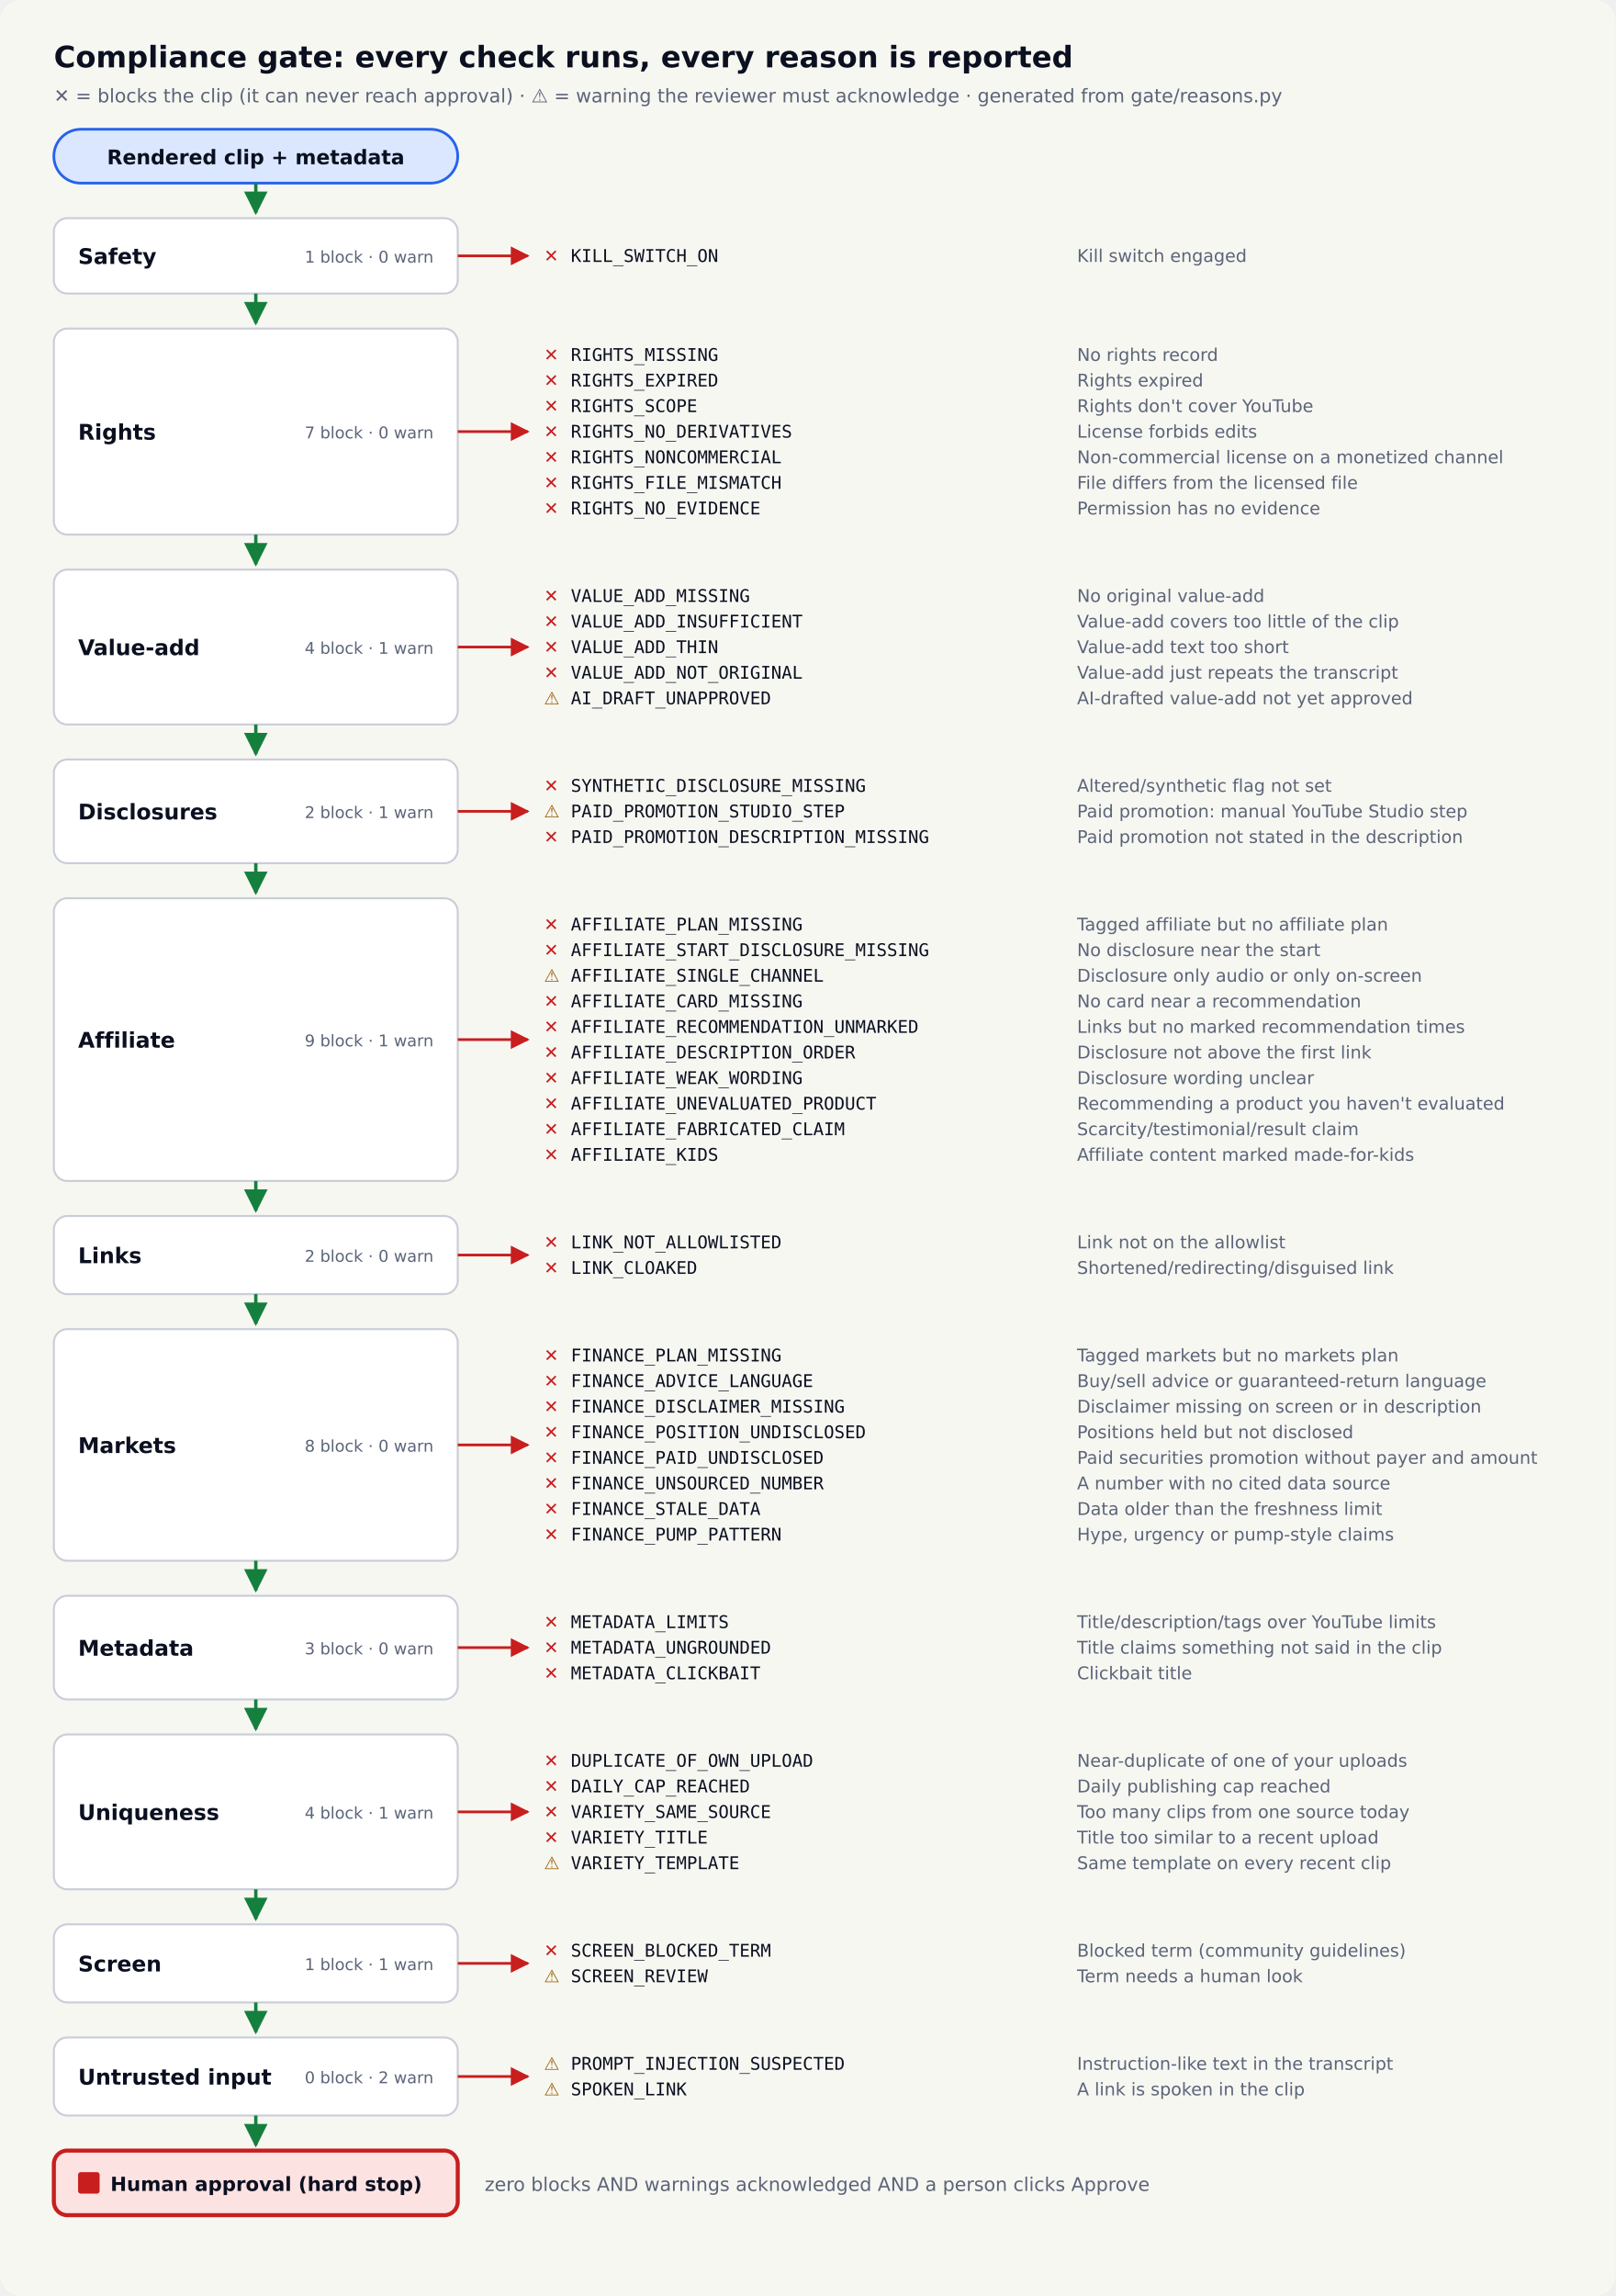
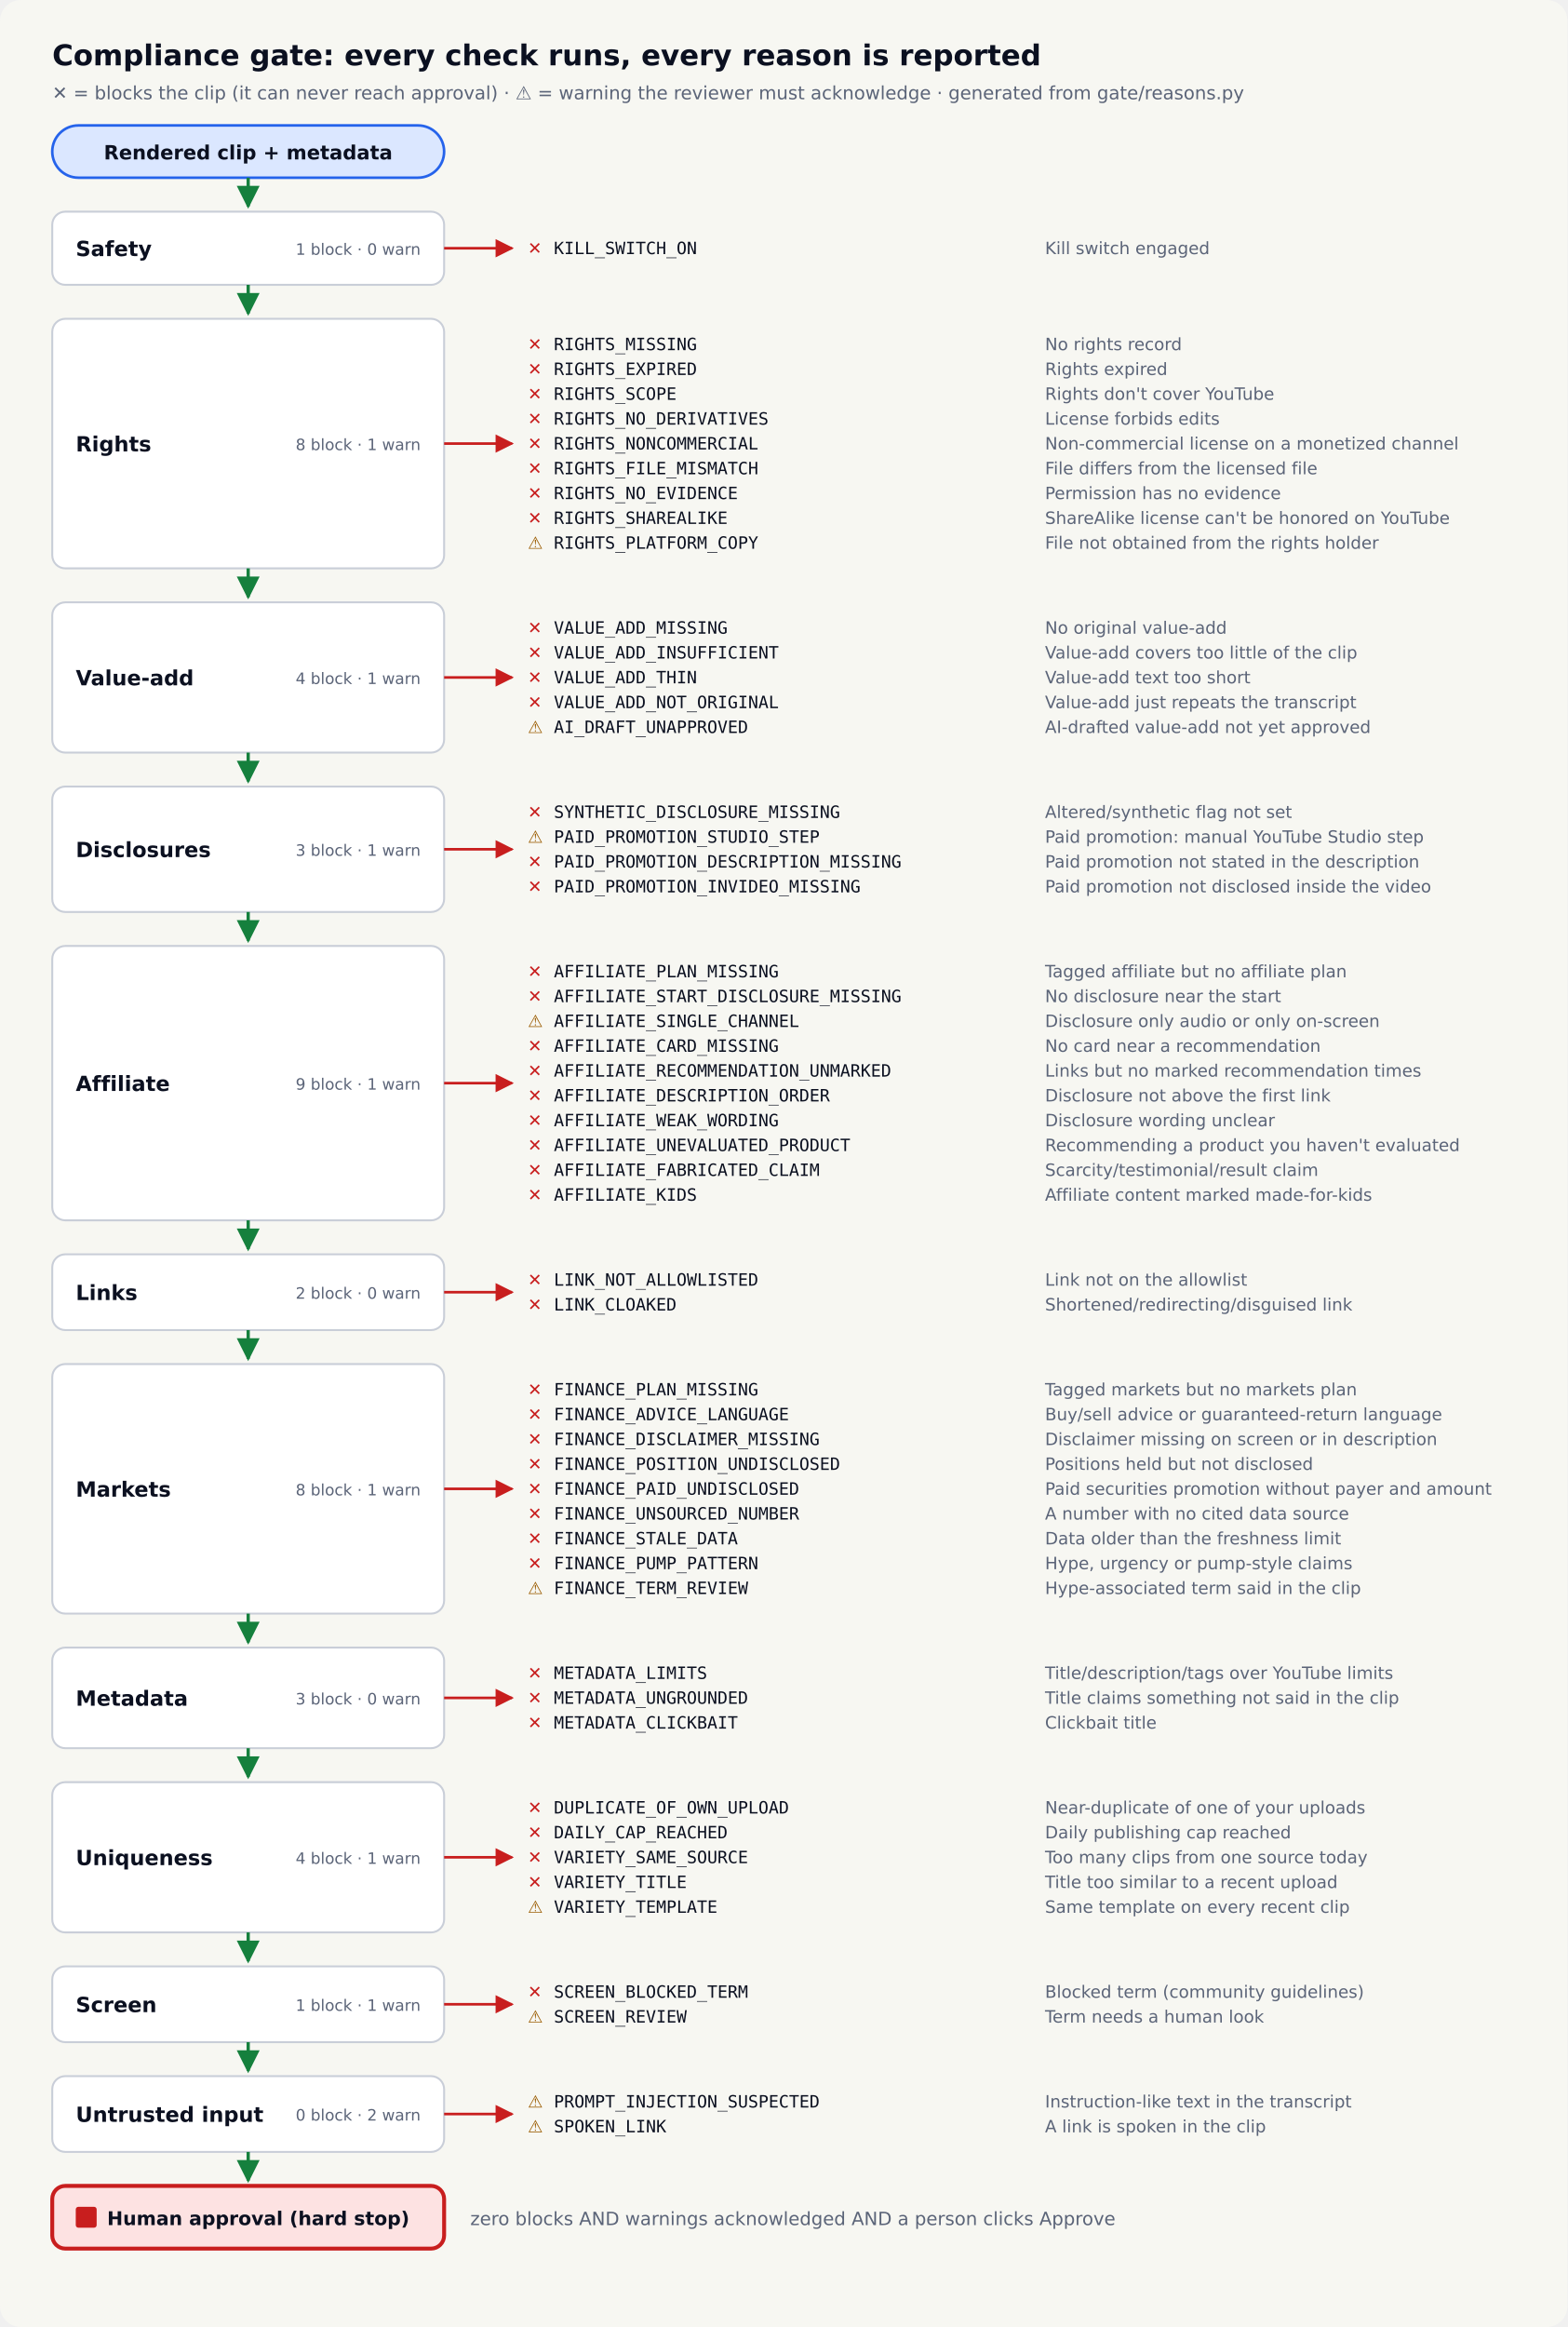
- <svg xmlns="http://www.w3.org/2000/svg" viewBox="0 0 1200 1705" width="1200" height="1705" role="img" aria-label="Compliance gate flowchart showing every block and warning reason" font-family="DejaVu Sans, Verdana, Segoe UI, sans-serif">
-   <rect width="1200" height="1705" rx="16" fill="#F7F7F2" />
+ <svg xmlns="http://www.w3.org/2000/svg" viewBox="0 0 1200 1781" width="1200" height="1781" role="img" aria-label="Compliance gate flowchart showing every block and warning reason" font-family="DejaVu Sans, Verdana, Segoe UI, sans-serif">
+   <rect width="1200" height="1781" rx="16" fill="#F7F7F2" />
  <defs>
    <marker id="d" viewBox="0 0 10 10" refX="9" refY="5" markerWidth="7" markerHeight="7" orient="auto-start-reverse">
      <path d="M0,0 L10,5 L0,10 z" fill="#15803D" />
    </marker>
    <marker id="x" viewBox="0 0 10 10" refX="9" refY="5" markerWidth="7" markerHeight="7" orient="auto-start-reverse">
      <path d="M0,0 L10,5 L0,10 z" fill="#C81E1E" />
    </marker>
  </defs>
  <text x="40" y="50" font-size="22" font-weight="800" fill="#0B1020">Compliance gate: every check runs, every reason is reported</text>
  <text x="40" y="76" font-size="14" fill="#5B6478">✕ = blocks the clip (it can never reach approval) · ⚠ = warning the reviewer must acknowledge · generated from gate/reasons.py</text>
  <rect x="40" y="96" width="300" height="40" rx="20" fill="#DBE7FF" stroke="#2563EB" stroke-width="2" />
  <text x="190" y="122" text-anchor="middle" font-size="15" font-weight="700" fill="#0B1020">Rendered clip + metadata</text>
  <line x1="190" y1="136" x2="190" y2="158" stroke="#15803D" stroke-width="2.5" marker-end="url(#d)" />
  <rect x="40" y="162" width="300" height="56" rx="10" fill="#FFFFFF" stroke="#C9CED8" stroke-width="1.5" />
  <text x="58" y="196.0" font-size="16" font-weight="700" fill="#0B1020">Safety</text>
  <text x="322" y="195.0" text-anchor="end" font-size="12" fill="#5B6478">1 block · 0 warn</text>
  <line x1="340" y1="190.0" x2="392" y2="190.0" stroke="#C81E1E" stroke-width="2" marker-end="url(#x)" />
  <text x="404" y="194.5" font-size="13" font-weight="700" fill="#C81E1E">✕</text>
  <text x="424" y="194.5" font-size="13" font-family="DejaVu Sans Mono, Menlo, Consolas, monospace" fill="#0B1020">KILL_SWITCH_ON</text>
  <text x="800" y="194.5" font-size="13" fill="#5B6478">Kill switch engaged</text>
  <line x1="190" y1="218" x2="190" y2="240" stroke="#15803D" stroke-width="2.5" marker-end="url(#d)" />
-   <rect x="40" y="244" width="300" height="153" rx="10" fill="#FFFFFF" stroke="#C9CED8" stroke-width="1.5" />
-   <text x="58" y="326.5" font-size="16" font-weight="700" fill="#0B1020">Rights</text>
-   <text x="322" y="325.5" text-anchor="end" font-size="12" fill="#5B6478">7 block · 0 warn</text>
-   <line x1="340" y1="320.5" x2="392" y2="320.5" stroke="#C81E1E" stroke-width="2" marker-end="url(#x)" />
+   <rect x="40" y="244" width="300" height="191" rx="10" fill="#FFFFFF" stroke="#C9CED8" stroke-width="1.5" />
+   <text x="58" y="345.5" font-size="16" font-weight="700" fill="#0B1020">Rights</text>
+   <text x="322" y="344.5" text-anchor="end" font-size="12" fill="#5B6478">8 block · 1 warn</text>
+   <line x1="340" y1="339.5" x2="392" y2="339.5" stroke="#C81E1E" stroke-width="2" marker-end="url(#x)" />
  <text x="404" y="268.0" font-size="13" font-weight="700" fill="#C81E1E">✕</text>
  <text x="424" y="268.0" font-size="13" font-family="DejaVu Sans Mono, Menlo, Consolas, monospace" fill="#0B1020">RIGHTS_MISSING</text>
  <text x="800" y="268.0" font-size="13" fill="#5B6478">No rights record</text>
  <text x="404" y="287.0" font-size="13" font-weight="700" fill="#C81E1E">✕</text>
  <text x="424" y="287.0" font-size="13" font-family="DejaVu Sans Mono, Menlo, Consolas, monospace" fill="#0B1020">RIGHTS_EXPIRED</text>
  <text x="800" y="287.0" font-size="13" fill="#5B6478">Rights expired</text>
  <text x="404" y="306.0" font-size="13" font-weight="700" fill="#C81E1E">✕</text>
  <text x="424" y="306.0" font-size="13" font-family="DejaVu Sans Mono, Menlo, Consolas, monospace" fill="#0B1020">RIGHTS_SCOPE</text>
  <text x="800" y="306.0" font-size="13" fill="#5B6478">Rights don't cover YouTube</text>
  <text x="404" y="325.0" font-size="13" font-weight="700" fill="#C81E1E">✕</text>
  <text x="424" y="325.0" font-size="13" font-family="DejaVu Sans Mono, Menlo, Consolas, monospace" fill="#0B1020">RIGHTS_NO_DERIVATIVES</text>
  <text x="800" y="325.0" font-size="13" fill="#5B6478">License forbids edits</text>
  <text x="404" y="344.0" font-size="13" font-weight="700" fill="#C81E1E">✕</text>
  <text x="424" y="344.0" font-size="13" font-family="DejaVu Sans Mono, Menlo, Consolas, monospace" fill="#0B1020">RIGHTS_NONCOMMERCIAL</text>
  <text x="800" y="344.0" font-size="13" fill="#5B6478">Non-commercial license on a monetized channel</text>
  <text x="404" y="363.0" font-size="13" font-weight="700" fill="#C81E1E">✕</text>
  <text x="424" y="363.0" font-size="13" font-family="DejaVu Sans Mono, Menlo, Consolas, monospace" fill="#0B1020">RIGHTS_FILE_MISMATCH</text>
  <text x="800" y="363.0" font-size="13" fill="#5B6478">File differs from the licensed file</text>
  <text x="404" y="382.0" font-size="13" font-weight="700" fill="#C81E1E">✕</text>
  <text x="424" y="382.0" font-size="13" font-family="DejaVu Sans Mono, Menlo, Consolas, monospace" fill="#0B1020">RIGHTS_NO_EVIDENCE</text>
  <text x="800" y="382.0" font-size="13" fill="#5B6478">Permission has no evidence</text>
-   <line x1="190" y1="397" x2="190" y2="419" stroke="#15803D" stroke-width="2.5" marker-end="url(#d)" />
-   <rect x="40" y="423" width="300" height="115" rx="10" fill="#FFFFFF" stroke="#C9CED8" stroke-width="1.5" />
-   <text x="58" y="486.5" font-size="16" font-weight="700" fill="#0B1020">Value-add</text>
-   <text x="322" y="485.5" text-anchor="end" font-size="12" fill="#5B6478">4 block · 1 warn</text>
-   <line x1="340" y1="480.5" x2="392" y2="480.5" stroke="#C81E1E" stroke-width="2" marker-end="url(#x)" />
-   <text x="404" y="447.0" font-size="13" font-weight="700" fill="#C81E1E">✕</text>
-   <text x="424" y="447.0" font-size="13" font-family="DejaVu Sans Mono, Menlo, Consolas, monospace" fill="#0B1020">VALUE_ADD_MISSING</text>
-   <text x="800" y="447.0" font-size="13" fill="#5B6478">No original value-add</text>
-   <text x="404" y="466.0" font-size="13" font-weight="700" fill="#C81E1E">✕</text>
-   <text x="424" y="466.0" font-size="13" font-family="DejaVu Sans Mono, Menlo, Consolas, monospace" fill="#0B1020">VALUE_ADD_INSUFFICIENT</text>
-   <text x="800" y="466.0" font-size="13" fill="#5B6478">Value-add covers too little of the clip</text>
+   <text x="404" y="401.0" font-size="13" font-weight="700" fill="#C81E1E">✕</text>
+   <text x="424" y="401.0" font-size="13" font-family="DejaVu Sans Mono, Menlo, Consolas, monospace" fill="#0B1020">RIGHTS_SHAREALIKE</text>
+   <text x="800" y="401.0" font-size="13" fill="#5B6478">ShareAlike license can't be honored on YouTube</text>
+   <text x="404" y="420.0" font-size="13" font-weight="700" fill="#9A5B00">⚠</text>
+   <text x="424" y="420.0" font-size="13" font-family="DejaVu Sans Mono, Menlo, Consolas, monospace" fill="#0B1020">RIGHTS_PLATFORM_COPY</text>
+   <text x="800" y="420.0" font-size="13" fill="#5B6478">File not obtained from the rights holder</text>
+   <line x1="190" y1="435" x2="190" y2="457" stroke="#15803D" stroke-width="2.5" marker-end="url(#d)" />
+   <rect x="40" y="461" width="300" height="115" rx="10" fill="#FFFFFF" stroke="#C9CED8" stroke-width="1.5" />
+   <text x="58" y="524.5" font-size="16" font-weight="700" fill="#0B1020">Value-add</text>
+   <text x="322" y="523.5" text-anchor="end" font-size="12" fill="#5B6478">4 block · 1 warn</text>
+   <line x1="340" y1="518.5" x2="392" y2="518.5" stroke="#C81E1E" stroke-width="2" marker-end="url(#x)" />
  <text x="404" y="485.0" font-size="13" font-weight="700" fill="#C81E1E">✕</text>
-   <text x="424" y="485.0" font-size="13" font-family="DejaVu Sans Mono, Menlo, Consolas, monospace" fill="#0B1020">VALUE_ADD_THIN</text>
-   <text x="800" y="485.0" font-size="13" fill="#5B6478">Value-add text too short</text>
+   <text x="424" y="485.0" font-size="13" font-family="DejaVu Sans Mono, Menlo, Consolas, monospace" fill="#0B1020">VALUE_ADD_MISSING</text>
+   <text x="800" y="485.0" font-size="13" fill="#5B6478">No original value-add</text>
  <text x="404" y="504.0" font-size="13" font-weight="700" fill="#C81E1E">✕</text>
-   <text x="424" y="504.0" font-size="13" font-family="DejaVu Sans Mono, Menlo, Consolas, monospace" fill="#0B1020">VALUE_ADD_NOT_ORIGINAL</text>
-   <text x="800" y="504.0" font-size="13" fill="#5B6478">Value-add just repeats the transcript</text>
-   <text x="404" y="523.0" font-size="13" font-weight="700" fill="#9A5B00">⚠</text>
-   <text x="424" y="523.0" font-size="13" font-family="DejaVu Sans Mono, Menlo, Consolas, monospace" fill="#0B1020">AI_DRAFT_UNAPPROVED</text>
-   <text x="800" y="523.0" font-size="13" fill="#5B6478">AI-drafted value-add not yet approved</text>
-   <line x1="190" y1="538" x2="190" y2="560" stroke="#15803D" stroke-width="2.5" marker-end="url(#d)" />
-   <rect x="40" y="564" width="300" height="77" rx="10" fill="#FFFFFF" stroke="#C9CED8" stroke-width="1.5" />
-   <text x="58" y="608.5" font-size="16" font-weight="700" fill="#0B1020">Disclosures</text>
-   <text x="322" y="607.5" text-anchor="end" font-size="12" fill="#5B6478">2 block · 1 warn</text>
-   <line x1="340" y1="602.5" x2="392" y2="602.5" stroke="#C81E1E" stroke-width="2" marker-end="url(#x)" />
-   <text x="404" y="588.0" font-size="13" font-weight="700" fill="#C81E1E">✕</text>
-   <text x="424" y="588.0" font-size="13" font-family="DejaVu Sans Mono, Menlo, Consolas, monospace" fill="#0B1020">SYNTHETIC_DISCLOSURE_MISSING</text>
-   <text x="800" y="588.0" font-size="13" fill="#5B6478">Altered/synthetic flag not set</text>
-   <text x="404" y="607.0" font-size="13" font-weight="700" fill="#9A5B00">⚠</text>
-   <text x="424" y="607.0" font-size="13" font-family="DejaVu Sans Mono, Menlo, Consolas, monospace" fill="#0B1020">PAID_PROMOTION_STUDIO_STEP</text>
-   <text x="800" y="607.0" font-size="13" fill="#5B6478">Paid promotion: manual YouTube Studio step</text>
+   <text x="424" y="504.0" font-size="13" font-family="DejaVu Sans Mono, Menlo, Consolas, monospace" fill="#0B1020">VALUE_ADD_INSUFFICIENT</text>
+   <text x="800" y="504.0" font-size="13" fill="#5B6478">Value-add covers too little of the clip</text>
+   <text x="404" y="523.0" font-size="13" font-weight="700" fill="#C81E1E">✕</text>
+   <text x="424" y="523.0" font-size="13" font-family="DejaVu Sans Mono, Menlo, Consolas, monospace" fill="#0B1020">VALUE_ADD_THIN</text>
+   <text x="800" y="523.0" font-size="13" fill="#5B6478">Value-add text too short</text>
+   <text x="404" y="542.0" font-size="13" font-weight="700" fill="#C81E1E">✕</text>
+   <text x="424" y="542.0" font-size="13" font-family="DejaVu Sans Mono, Menlo, Consolas, monospace" fill="#0B1020">VALUE_ADD_NOT_ORIGINAL</text>
+   <text x="800" y="542.0" font-size="13" fill="#5B6478">Value-add just repeats the transcript</text>
+   <text x="404" y="561.0" font-size="13" font-weight="700" fill="#9A5B00">⚠</text>
+   <text x="424" y="561.0" font-size="13" font-family="DejaVu Sans Mono, Menlo, Consolas, monospace" fill="#0B1020">AI_DRAFT_UNAPPROVED</text>
+   <text x="800" y="561.0" font-size="13" fill="#5B6478">AI-drafted value-add not yet approved</text>
+   <line x1="190" y1="576" x2="190" y2="598" stroke="#15803D" stroke-width="2.5" marker-end="url(#d)" />
+   <rect x="40" y="602" width="300" height="96" rx="10" fill="#FFFFFF" stroke="#C9CED8" stroke-width="1.5" />
+   <text x="58" y="656.0" font-size="16" font-weight="700" fill="#0B1020">Disclosures</text>
+   <text x="322" y="655.0" text-anchor="end" font-size="12" fill="#5B6478">3 block · 1 warn</text>
+   <line x1="340" y1="650.0" x2="392" y2="650.0" stroke="#C81E1E" stroke-width="2" marker-end="url(#x)" />
  <text x="404" y="626.0" font-size="13" font-weight="700" fill="#C81E1E">✕</text>
-   <text x="424" y="626.0" font-size="13" font-family="DejaVu Sans Mono, Menlo, Consolas, monospace" fill="#0B1020">PAID_PROMOTION_DESCRIPTION_MISSING</text>
-   <text x="800" y="626.0" font-size="13" fill="#5B6478">Paid promotion not stated in the description</text>
-   <line x1="190" y1="641" x2="190" y2="663" stroke="#15803D" stroke-width="2.5" marker-end="url(#d)" />
-   <rect x="40" y="667" width="300" height="210" rx="10" fill="#FFFFFF" stroke="#C9CED8" stroke-width="1.5" />
-   <text x="58" y="778.0" font-size="16" font-weight="700" fill="#0B1020">Affiliate</text>
-   <text x="322" y="777.0" text-anchor="end" font-size="12" fill="#5B6478">9 block · 1 warn</text>
-   <line x1="340" y1="772.0" x2="392" y2="772.0" stroke="#C81E1E" stroke-width="2" marker-end="url(#x)" />
-   <text x="404" y="691.0" font-size="13" font-weight="700" fill="#C81E1E">✕</text>
-   <text x="424" y="691.0" font-size="13" font-family="DejaVu Sans Mono, Menlo, Consolas, monospace" fill="#0B1020">AFFILIATE_PLAN_MISSING</text>
-   <text x="800" y="691.0" font-size="13" fill="#5B6478">Tagged affiliate but no affiliate plan</text>
-   <text x="404" y="710.0" font-size="13" font-weight="700" fill="#C81E1E">✕</text>
-   <text x="424" y="710.0" font-size="13" font-family="DejaVu Sans Mono, Menlo, Consolas, monospace" fill="#0B1020">AFFILIATE_START_DISCLOSURE_MISSING</text>
-   <text x="800" y="710.0" font-size="13" fill="#5B6478">No disclosure near the start</text>
-   <text x="404" y="729.0" font-size="13" font-weight="700" fill="#9A5B00">⚠</text>
-   <text x="424" y="729.0" font-size="13" font-family="DejaVu Sans Mono, Menlo, Consolas, monospace" fill="#0B1020">AFFILIATE_SINGLE_CHANNEL</text>
-   <text x="800" y="729.0" font-size="13" fill="#5B6478">Disclosure only audio or only on-screen</text>
+   <text x="424" y="626.0" font-size="13" font-family="DejaVu Sans Mono, Menlo, Consolas, monospace" fill="#0B1020">SYNTHETIC_DISCLOSURE_MISSING</text>
+   <text x="800" y="626.0" font-size="13" fill="#5B6478">Altered/synthetic flag not set</text>
+   <text x="404" y="645.0" font-size="13" font-weight="700" fill="#9A5B00">⚠</text>
+   <text x="424" y="645.0" font-size="13" font-family="DejaVu Sans Mono, Menlo, Consolas, monospace" fill="#0B1020">PAID_PROMOTION_STUDIO_STEP</text>
+   <text x="800" y="645.0" font-size="13" fill="#5B6478">Paid promotion: manual YouTube Studio step</text>
+   <text x="404" y="664.0" font-size="13" font-weight="700" fill="#C81E1E">✕</text>
+   <text x="424" y="664.0" font-size="13" font-family="DejaVu Sans Mono, Menlo, Consolas, monospace" fill="#0B1020">PAID_PROMOTION_DESCRIPTION_MISSING</text>
+   <text x="800" y="664.0" font-size="13" fill="#5B6478">Paid promotion not stated in the description</text>
+   <text x="404" y="683.0" font-size="13" font-weight="700" fill="#C81E1E">✕</text>
+   <text x="424" y="683.0" font-size="13" font-family="DejaVu Sans Mono, Menlo, Consolas, monospace" fill="#0B1020">PAID_PROMOTION_INVIDEO_MISSING</text>
+   <text x="800" y="683.0" font-size="13" fill="#5B6478">Paid promotion not disclosed inside the video</text>
+   <line x1="190" y1="698" x2="190" y2="720" stroke="#15803D" stroke-width="2.5" marker-end="url(#d)" />
+   <rect x="40" y="724" width="300" height="210" rx="10" fill="#FFFFFF" stroke="#C9CED8" stroke-width="1.5" />
+   <text x="58" y="835.0" font-size="16" font-weight="700" fill="#0B1020">Affiliate</text>
+   <text x="322" y="834.0" text-anchor="end" font-size="12" fill="#5B6478">9 block · 1 warn</text>
+   <line x1="340" y1="829.0" x2="392" y2="829.0" stroke="#C81E1E" stroke-width="2" marker-end="url(#x)" />
  <text x="404" y="748.0" font-size="13" font-weight="700" fill="#C81E1E">✕</text>
-   <text x="424" y="748.0" font-size="13" font-family="DejaVu Sans Mono, Menlo, Consolas, monospace" fill="#0B1020">AFFILIATE_CARD_MISSING</text>
-   <text x="800" y="748.0" font-size="13" fill="#5B6478">No card near a recommendation</text>
+   <text x="424" y="748.0" font-size="13" font-family="DejaVu Sans Mono, Menlo, Consolas, monospace" fill="#0B1020">AFFILIATE_PLAN_MISSING</text>
+   <text x="800" y="748.0" font-size="13" fill="#5B6478">Tagged affiliate but no affiliate plan</text>
  <text x="404" y="767.0" font-size="13" font-weight="700" fill="#C81E1E">✕</text>
-   <text x="424" y="767.0" font-size="13" font-family="DejaVu Sans Mono, Menlo, Consolas, monospace" fill="#0B1020">AFFILIATE_RECOMMENDATION_UNMARKED</text>
-   <text x="800" y="767.0" font-size="13" fill="#5B6478">Links but no marked recommendation times</text>
-   <text x="404" y="786.0" font-size="13" font-weight="700" fill="#C81E1E">✕</text>
-   <text x="424" y="786.0" font-size="13" font-family="DejaVu Sans Mono, Menlo, Consolas, monospace" fill="#0B1020">AFFILIATE_DESCRIPTION_ORDER</text>
-   <text x="800" y="786.0" font-size="13" fill="#5B6478">Disclosure not above the first link</text>
+   <text x="424" y="767.0" font-size="13" font-family="DejaVu Sans Mono, Menlo, Consolas, monospace" fill="#0B1020">AFFILIATE_START_DISCLOSURE_MISSING</text>
+   <text x="800" y="767.0" font-size="13" fill="#5B6478">No disclosure near the start</text>
+   <text x="404" y="786.0" font-size="13" font-weight="700" fill="#9A5B00">⚠</text>
+   <text x="424" y="786.0" font-size="13" font-family="DejaVu Sans Mono, Menlo, Consolas, monospace" fill="#0B1020">AFFILIATE_SINGLE_CHANNEL</text>
+   <text x="800" y="786.0" font-size="13" fill="#5B6478">Disclosure only audio or only on-screen</text>
  <text x="404" y="805.0" font-size="13" font-weight="700" fill="#C81E1E">✕</text>
-   <text x="424" y="805.0" font-size="13" font-family="DejaVu Sans Mono, Menlo, Consolas, monospace" fill="#0B1020">AFFILIATE_WEAK_WORDING</text>
-   <text x="800" y="805.0" font-size="13" fill="#5B6478">Disclosure wording unclear</text>
+   <text x="424" y="805.0" font-size="13" font-family="DejaVu Sans Mono, Menlo, Consolas, monospace" fill="#0B1020">AFFILIATE_CARD_MISSING</text>
+   <text x="800" y="805.0" font-size="13" fill="#5B6478">No card near a recommendation</text>
  <text x="404" y="824.0" font-size="13" font-weight="700" fill="#C81E1E">✕</text>
-   <text x="424" y="824.0" font-size="13" font-family="DejaVu Sans Mono, Menlo, Consolas, monospace" fill="#0B1020">AFFILIATE_UNEVALUATED_PRODUCT</text>
-   <text x="800" y="824.0" font-size="13" fill="#5B6478">Recommending a product you haven't evaluated</text>
+   <text x="424" y="824.0" font-size="13" font-family="DejaVu Sans Mono, Menlo, Consolas, monospace" fill="#0B1020">AFFILIATE_RECOMMENDATION_UNMARKED</text>
+   <text x="800" y="824.0" font-size="13" fill="#5B6478">Links but no marked recommendation times</text>
  <text x="404" y="843.0" font-size="13" font-weight="700" fill="#C81E1E">✕</text>
-   <text x="424" y="843.0" font-size="13" font-family="DejaVu Sans Mono, Menlo, Consolas, monospace" fill="#0B1020">AFFILIATE_FABRICATED_CLAIM</text>
-   <text x="800" y="843.0" font-size="13" fill="#5B6478">Scarcity/testimonial/result claim</text>
+   <text x="424" y="843.0" font-size="13" font-family="DejaVu Sans Mono, Menlo, Consolas, monospace" fill="#0B1020">AFFILIATE_DESCRIPTION_ORDER</text>
+   <text x="800" y="843.0" font-size="13" fill="#5B6478">Disclosure not above the first link</text>
  <text x="404" y="862.0" font-size="13" font-weight="700" fill="#C81E1E">✕</text>
-   <text x="424" y="862.0" font-size="13" font-family="DejaVu Sans Mono, Menlo, Consolas, monospace" fill="#0B1020">AFFILIATE_KIDS</text>
-   <text x="800" y="862.0" font-size="13" fill="#5B6478">Affiliate content marked made-for-kids</text>
-   <line x1="190" y1="877" x2="190" y2="899" stroke="#15803D" stroke-width="2.5" marker-end="url(#d)" />
-   <rect x="40" y="903" width="300" height="58" rx="10" fill="#FFFFFF" stroke="#C9CED8" stroke-width="1.5" />
-   <text x="58" y="938.0" font-size="16" font-weight="700" fill="#0B1020">Links</text>
-   <text x="322" y="937.0" text-anchor="end" font-size="12" fill="#5B6478">2 block · 0 warn</text>
-   <line x1="340" y1="932.0" x2="392" y2="932.0" stroke="#C81E1E" stroke-width="2" marker-end="url(#x)" />
-   <text x="404" y="927.0" font-size="13" font-weight="700" fill="#C81E1E">✕</text>
-   <text x="424" y="927.0" font-size="13" font-family="DejaVu Sans Mono, Menlo, Consolas, monospace" fill="#0B1020">LINK_NOT_ALLOWLISTED</text>
-   <text x="800" y="927.0" font-size="13" fill="#5B6478">Link not on the allowlist</text>
-   <text x="404" y="946.0" font-size="13" font-weight="700" fill="#C81E1E">✕</text>
-   <text x="424" y="946.0" font-size="13" font-family="DejaVu Sans Mono, Menlo, Consolas, monospace" fill="#0B1020">LINK_CLOAKED</text>
-   <text x="800" y="946.0" font-size="13" fill="#5B6478">Shortened/redirecting/disguised link</text>
-   <line x1="190" y1="961" x2="190" y2="983" stroke="#15803D" stroke-width="2.5" marker-end="url(#d)" />
-   <rect x="40" y="987" width="300" height="172" rx="10" fill="#FFFFFF" stroke="#C9CED8" stroke-width="1.5" />
-   <text x="58" y="1079.0" font-size="16" font-weight="700" fill="#0B1020">Markets</text>
-   <text x="322" y="1078.0" text-anchor="end" font-size="12" fill="#5B6478">8 block · 0 warn</text>
-   <line x1="340" y1="1073.0" x2="392" y2="1073.0" stroke="#C81E1E" stroke-width="2" marker-end="url(#x)" />
-   <text x="404" y="1011.0" font-size="13" font-weight="700" fill="#C81E1E">✕</text>
-   <text x="424" y="1011.0" font-size="13" font-family="DejaVu Sans Mono, Menlo, Consolas, monospace" fill="#0B1020">FINANCE_PLAN_MISSING</text>
-   <text x="800" y="1011.0" font-size="13" fill="#5B6478">Tagged markets but no markets plan</text>
-   <text x="404" y="1030.0" font-size="13" font-weight="700" fill="#C81E1E">✕</text>
-   <text x="424" y="1030.0" font-size="13" font-family="DejaVu Sans Mono, Menlo, Consolas, monospace" fill="#0B1020">FINANCE_ADVICE_LANGUAGE</text>
-   <text x="800" y="1030.0" font-size="13" fill="#5B6478">Buy/sell advice or guaranteed-return language</text>
-   <text x="404" y="1049.0" font-size="13" font-weight="700" fill="#C81E1E">✕</text>
-   <text x="424" y="1049.0" font-size="13" font-family="DejaVu Sans Mono, Menlo, Consolas, monospace" fill="#0B1020">FINANCE_DISCLAIMER_MISSING</text>
-   <text x="800" y="1049.0" font-size="13" fill="#5B6478">Disclaimer missing on screen or in description</text>
+   <text x="424" y="862.0" font-size="13" font-family="DejaVu Sans Mono, Menlo, Consolas, monospace" fill="#0B1020">AFFILIATE_WEAK_WORDING</text>
+   <text x="800" y="862.0" font-size="13" fill="#5B6478">Disclosure wording unclear</text>
+   <text x="404" y="881.0" font-size="13" font-weight="700" fill="#C81E1E">✕</text>
+   <text x="424" y="881.0" font-size="13" font-family="DejaVu Sans Mono, Menlo, Consolas, monospace" fill="#0B1020">AFFILIATE_UNEVALUATED_PRODUCT</text>
+   <text x="800" y="881.0" font-size="13" fill="#5B6478">Recommending a product you haven't evaluated</text>
+   <text x="404" y="900.0" font-size="13" font-weight="700" fill="#C81E1E">✕</text>
+   <text x="424" y="900.0" font-size="13" font-family="DejaVu Sans Mono, Menlo, Consolas, monospace" fill="#0B1020">AFFILIATE_FABRICATED_CLAIM</text>
+   <text x="800" y="900.0" font-size="13" fill="#5B6478">Scarcity/testimonial/result claim</text>
+   <text x="404" y="919.0" font-size="13" font-weight="700" fill="#C81E1E">✕</text>
+   <text x="424" y="919.0" font-size="13" font-family="DejaVu Sans Mono, Menlo, Consolas, monospace" fill="#0B1020">AFFILIATE_KIDS</text>
+   <text x="800" y="919.0" font-size="13" fill="#5B6478">Affiliate content marked made-for-kids</text>
+   <line x1="190" y1="934" x2="190" y2="956" stroke="#15803D" stroke-width="2.5" marker-end="url(#d)" />
+   <rect x="40" y="960" width="300" height="58" rx="10" fill="#FFFFFF" stroke="#C9CED8" stroke-width="1.5" />
+   <text x="58" y="995.0" font-size="16" font-weight="700" fill="#0B1020">Links</text>
+   <text x="322" y="994.0" text-anchor="end" font-size="12" fill="#5B6478">2 block · 0 warn</text>
+   <line x1="340" y1="989.0" x2="392" y2="989.0" stroke="#C81E1E" stroke-width="2" marker-end="url(#x)" />
+   <text x="404" y="984.0" font-size="13" font-weight="700" fill="#C81E1E">✕</text>
+   <text x="424" y="984.0" font-size="13" font-family="DejaVu Sans Mono, Menlo, Consolas, monospace" fill="#0B1020">LINK_NOT_ALLOWLISTED</text>
+   <text x="800" y="984.0" font-size="13" fill="#5B6478">Link not on the allowlist</text>
+   <text x="404" y="1003.0" font-size="13" font-weight="700" fill="#C81E1E">✕</text>
+   <text x="424" y="1003.0" font-size="13" font-family="DejaVu Sans Mono, Menlo, Consolas, monospace" fill="#0B1020">LINK_CLOAKED</text>
+   <text x="800" y="1003.0" font-size="13" fill="#5B6478">Shortened/redirecting/disguised link</text>
+   <line x1="190" y1="1018" x2="190" y2="1040" stroke="#15803D" stroke-width="2.5" marker-end="url(#d)" />
+   <rect x="40" y="1044" width="300" height="191" rx="10" fill="#FFFFFF" stroke="#C9CED8" stroke-width="1.5" />
+   <text x="58" y="1145.5" font-size="16" font-weight="700" fill="#0B1020">Markets</text>
+   <text x="322" y="1144.5" text-anchor="end" font-size="12" fill="#5B6478">8 block · 1 warn</text>
+   <line x1="340" y1="1139.5" x2="392" y2="1139.5" stroke="#C81E1E" stroke-width="2" marker-end="url(#x)" />
  <text x="404" y="1068.0" font-size="13" font-weight="700" fill="#C81E1E">✕</text>
-   <text x="424" y="1068.0" font-size="13" font-family="DejaVu Sans Mono, Menlo, Consolas, monospace" fill="#0B1020">FINANCE_POSITION_UNDISCLOSED</text>
-   <text x="800" y="1068.0" font-size="13" fill="#5B6478">Positions held but not disclosed</text>
+   <text x="424" y="1068.0" font-size="13" font-family="DejaVu Sans Mono, Menlo, Consolas, monospace" fill="#0B1020">FINANCE_PLAN_MISSING</text>
+   <text x="800" y="1068.0" font-size="13" fill="#5B6478">Tagged markets but no markets plan</text>
  <text x="404" y="1087.0" font-size="13" font-weight="700" fill="#C81E1E">✕</text>
-   <text x="424" y="1087.0" font-size="13" font-family="DejaVu Sans Mono, Menlo, Consolas, monospace" fill="#0B1020">FINANCE_PAID_UNDISCLOSED</text>
-   <text x="800" y="1087.0" font-size="13" fill="#5B6478">Paid securities promotion without payer and amount</text>
+   <text x="424" y="1087.0" font-size="13" font-family="DejaVu Sans Mono, Menlo, Consolas, monospace" fill="#0B1020">FINANCE_ADVICE_LANGUAGE</text>
+   <text x="800" y="1087.0" font-size="13" fill="#5B6478">Buy/sell advice or guaranteed-return language</text>
  <text x="404" y="1106.0" font-size="13" font-weight="700" fill="#C81E1E">✕</text>
-   <text x="424" y="1106.0" font-size="13" font-family="DejaVu Sans Mono, Menlo, Consolas, monospace" fill="#0B1020">FINANCE_UNSOURCED_NUMBER</text>
-   <text x="800" y="1106.0" font-size="13" fill="#5B6478">A number with no cited data source</text>
+   <text x="424" y="1106.0" font-size="13" font-family="DejaVu Sans Mono, Menlo, Consolas, monospace" fill="#0B1020">FINANCE_DISCLAIMER_MISSING</text>
+   <text x="800" y="1106.0" font-size="13" fill="#5B6478">Disclaimer missing on screen or in description</text>
  <text x="404" y="1125.0" font-size="13" font-weight="700" fill="#C81E1E">✕</text>
-   <text x="424" y="1125.0" font-size="13" font-family="DejaVu Sans Mono, Menlo, Consolas, monospace" fill="#0B1020">FINANCE_STALE_DATA</text>
-   <text x="800" y="1125.0" font-size="13" fill="#5B6478">Data older than the freshness limit</text>
+   <text x="424" y="1125.0" font-size="13" font-family="DejaVu Sans Mono, Menlo, Consolas, monospace" fill="#0B1020">FINANCE_POSITION_UNDISCLOSED</text>
+   <text x="800" y="1125.0" font-size="13" fill="#5B6478">Positions held but not disclosed</text>
  <text x="404" y="1144.0" font-size="13" font-weight="700" fill="#C81E1E">✕</text>
-   <text x="424" y="1144.0" font-size="13" font-family="DejaVu Sans Mono, Menlo, Consolas, monospace" fill="#0B1020">FINANCE_PUMP_PATTERN</text>
-   <text x="800" y="1144.0" font-size="13" fill="#5B6478">Hype, urgency or pump-style claims</text>
-   <line x1="190" y1="1159" x2="190" y2="1181" stroke="#15803D" stroke-width="2.5" marker-end="url(#d)" />
-   <rect x="40" y="1185" width="300" height="77" rx="10" fill="#FFFFFF" stroke="#C9CED8" stroke-width="1.5" />
-   <text x="58" y="1229.5" font-size="16" font-weight="700" fill="#0B1020">Metadata</text>
-   <text x="322" y="1228.5" text-anchor="end" font-size="12" fill="#5B6478">3 block · 0 warn</text>
-   <line x1="340" y1="1223.5" x2="392" y2="1223.5" stroke="#C81E1E" stroke-width="2" marker-end="url(#x)" />
-   <text x="404" y="1209.0" font-size="13" font-weight="700" fill="#C81E1E">✕</text>
-   <text x="424" y="1209.0" font-size="13" font-family="DejaVu Sans Mono, Menlo, Consolas, monospace" fill="#0B1020">METADATA_LIMITS</text>
-   <text x="800" y="1209.0" font-size="13" fill="#5B6478">Title/description/tags over YouTube limits</text>
-   <text x="404" y="1228.0" font-size="13" font-weight="700" fill="#C81E1E">✕</text>
-   <text x="424" y="1228.0" font-size="13" font-family="DejaVu Sans Mono, Menlo, Consolas, monospace" fill="#0B1020">METADATA_UNGROUNDED</text>
-   <text x="800" y="1228.0" font-size="13" fill="#5B6478">Title claims something not said in the clip</text>
-   <text x="404" y="1247.0" font-size="13" font-weight="700" fill="#C81E1E">✕</text>
-   <text x="424" y="1247.0" font-size="13" font-family="DejaVu Sans Mono, Menlo, Consolas, monospace" fill="#0B1020">METADATA_CLICKBAIT</text>
-   <text x="800" y="1247.0" font-size="13" fill="#5B6478">Clickbait title</text>
-   <line x1="190" y1="1262" x2="190" y2="1284" stroke="#15803D" stroke-width="2.5" marker-end="url(#d)" />
-   <rect x="40" y="1288" width="300" height="115" rx="10" fill="#FFFFFF" stroke="#C9CED8" stroke-width="1.5" />
-   <text x="58" y="1351.5" font-size="16" font-weight="700" fill="#0B1020">Uniqueness</text>
-   <text x="322" y="1350.5" text-anchor="end" font-size="12" fill="#5B6478">4 block · 1 warn</text>
-   <line x1="340" y1="1345.5" x2="392" y2="1345.5" stroke="#C81E1E" stroke-width="2" marker-end="url(#x)" />
-   <text x="404" y="1312.0" font-size="13" font-weight="700" fill="#C81E1E">✕</text>
-   <text x="424" y="1312.0" font-size="13" font-family="DejaVu Sans Mono, Menlo, Consolas, monospace" fill="#0B1020">DUPLICATE_OF_OWN_UPLOAD</text>
-   <text x="800" y="1312.0" font-size="13" fill="#5B6478">Near-duplicate of one of your uploads</text>
-   <text x="404" y="1331.0" font-size="13" font-weight="700" fill="#C81E1E">✕</text>
-   <text x="424" y="1331.0" font-size="13" font-family="DejaVu Sans Mono, Menlo, Consolas, monospace" fill="#0B1020">DAILY_CAP_REACHED</text>
-   <text x="800" y="1331.0" font-size="13" fill="#5B6478">Daily publishing cap reached</text>
-   <text x="404" y="1350.0" font-size="13" font-weight="700" fill="#C81E1E">✕</text>
-   <text x="424" y="1350.0" font-size="13" font-family="DejaVu Sans Mono, Menlo, Consolas, monospace" fill="#0B1020">VARIETY_SAME_SOURCE</text>
-   <text x="800" y="1350.0" font-size="13" fill="#5B6478">Too many clips from one source today</text>
-   <text x="404" y="1369.0" font-size="13" font-weight="700" fill="#C81E1E">✕</text>
-   <text x="424" y="1369.0" font-size="13" font-family="DejaVu Sans Mono, Menlo, Consolas, monospace" fill="#0B1020">VARIETY_TITLE</text>
-   <text x="800" y="1369.0" font-size="13" fill="#5B6478">Title too similar to a recent upload</text>
-   <text x="404" y="1388.0" font-size="13" font-weight="700" fill="#9A5B00">⚠</text>
-   <text x="424" y="1388.0" font-size="13" font-family="DejaVu Sans Mono, Menlo, Consolas, monospace" fill="#0B1020">VARIETY_TEMPLATE</text>
-   <text x="800" y="1388.0" font-size="13" fill="#5B6478">Same template on every recent clip</text>
-   <line x1="190" y1="1403" x2="190" y2="1425" stroke="#15803D" stroke-width="2.5" marker-end="url(#d)" />
-   <rect x="40" y="1429" width="300" height="58" rx="10" fill="#FFFFFF" stroke="#C9CED8" stroke-width="1.5" />
-   <text x="58" y="1464.0" font-size="16" font-weight="700" fill="#0B1020">Screen</text>
-   <text x="322" y="1463.0" text-anchor="end" font-size="12" fill="#5B6478">1 block · 1 warn</text>
-   <line x1="340" y1="1458.0" x2="392" y2="1458.0" stroke="#C81E1E" stroke-width="2" marker-end="url(#x)" />
-   <text x="404" y="1453.0" font-size="13" font-weight="700" fill="#C81E1E">✕</text>
-   <text x="424" y="1453.0" font-size="13" font-family="DejaVu Sans Mono, Menlo, Consolas, monospace" fill="#0B1020">SCREEN_BLOCKED_TERM</text>
-   <text x="800" y="1453.0" font-size="13" fill="#5B6478">Blocked term (community guidelines)</text>
-   <text x="404" y="1472.0" font-size="13" font-weight="700" fill="#9A5B00">⚠</text>
-   <text x="424" y="1472.0" font-size="13" font-family="DejaVu Sans Mono, Menlo, Consolas, monospace" fill="#0B1020">SCREEN_REVIEW</text>
-   <text x="800" y="1472.0" font-size="13" fill="#5B6478">Term needs a human look</text>
-   <line x1="190" y1="1487" x2="190" y2="1509" stroke="#15803D" stroke-width="2.5" marker-end="url(#d)" />
-   <rect x="40" y="1513" width="300" height="58" rx="10" fill="#FFFFFF" stroke="#C9CED8" stroke-width="1.5" />
-   <text x="58" y="1548.0" font-size="16" font-weight="700" fill="#0B1020">Untrusted input</text>
-   <text x="322" y="1547.0" text-anchor="end" font-size="12" fill="#5B6478">0 block · 2 warn</text>
-   <line x1="340" y1="1542.0" x2="392" y2="1542.0" stroke="#C81E1E" stroke-width="2" marker-end="url(#x)" />
-   <text x="404" y="1537.0" font-size="13" font-weight="700" fill="#9A5B00">⚠</text>
-   <text x="424" y="1537.0" font-size="13" font-family="DejaVu Sans Mono, Menlo, Consolas, monospace" fill="#0B1020">PROMPT_INJECTION_SUSPECTED</text>
-   <text x="800" y="1537.0" font-size="13" fill="#5B6478">Instruction-like text in the transcript</text>
-   <text x="404" y="1556.0" font-size="13" font-weight="700" fill="#9A5B00">⚠</text>
-   <text x="424" y="1556.0" font-size="13" font-family="DejaVu Sans Mono, Menlo, Consolas, monospace" fill="#0B1020">SPOKEN_LINK</text>
-   <text x="800" y="1556.0" font-size="13" fill="#5B6478">A link is spoken in the clip</text>
-   <line x1="190" y1="1571" x2="190" y2="1593" stroke="#15803D" stroke-width="2.5" marker-end="url(#d)" />
-   <rect x="40" y="1597" width="300" height="48" rx="10" fill="#FDE2E2" stroke="#C81E1E" stroke-width="3" />
-   <rect x="58" y="1613" width="16" height="16" rx="2" fill="#C81E1E" />
-   <text x="82" y="1627" font-size="14.5" font-weight="800" fill="#0B1020">Human approval (hard stop)</text>
-   <text x="360" y="1627" font-size="14" fill="#5B6478">zero blocks AND warnings acknowledged AND a person clicks Approve</text>
+   <text x="424" y="1144.0" font-size="13" font-family="DejaVu Sans Mono, Menlo, Consolas, monospace" fill="#0B1020">FINANCE_PAID_UNDISCLOSED</text>
+   <text x="800" y="1144.0" font-size="13" fill="#5B6478">Paid securities promotion without payer and amount</text>
+   <text x="404" y="1163.0" font-size="13" font-weight="700" fill="#C81E1E">✕</text>
+   <text x="424" y="1163.0" font-size="13" font-family="DejaVu Sans Mono, Menlo, Consolas, monospace" fill="#0B1020">FINANCE_UNSOURCED_NUMBER</text>
+   <text x="800" y="1163.0" font-size="13" fill="#5B6478">A number with no cited data source</text>
+   <text x="404" y="1182.0" font-size="13" font-weight="700" fill="#C81E1E">✕</text>
+   <text x="424" y="1182.0" font-size="13" font-family="DejaVu Sans Mono, Menlo, Consolas, monospace" fill="#0B1020">FINANCE_STALE_DATA</text>
+   <text x="800" y="1182.0" font-size="13" fill="#5B6478">Data older than the freshness limit</text>
+   <text x="404" y="1201.0" font-size="13" font-weight="700" fill="#C81E1E">✕</text>
+   <text x="424" y="1201.0" font-size="13" font-family="DejaVu Sans Mono, Menlo, Consolas, monospace" fill="#0B1020">FINANCE_PUMP_PATTERN</text>
+   <text x="800" y="1201.0" font-size="13" fill="#5B6478">Hype, urgency or pump-style claims</text>
+   <text x="404" y="1220.0" font-size="13" font-weight="700" fill="#9A5B00">⚠</text>
+   <text x="424" y="1220.0" font-size="13" font-family="DejaVu Sans Mono, Menlo, Consolas, monospace" fill="#0B1020">FINANCE_TERM_REVIEW</text>
+   <text x="800" y="1220.0" font-size="13" fill="#5B6478">Hype-associated term said in the clip</text>
+   <line x1="190" y1="1235" x2="190" y2="1257" stroke="#15803D" stroke-width="2.5" marker-end="url(#d)" />
+   <rect x="40" y="1261" width="300" height="77" rx="10" fill="#FFFFFF" stroke="#C9CED8" stroke-width="1.5" />
+   <text x="58" y="1305.5" font-size="16" font-weight="700" fill="#0B1020">Metadata</text>
+   <text x="322" y="1304.5" text-anchor="end" font-size="12" fill="#5B6478">3 block · 0 warn</text>
+   <line x1="340" y1="1299.5" x2="392" y2="1299.5" stroke="#C81E1E" stroke-width="2" marker-end="url(#x)" />
+   <text x="404" y="1285.0" font-size="13" font-weight="700" fill="#C81E1E">✕</text>
+   <text x="424" y="1285.0" font-size="13" font-family="DejaVu Sans Mono, Menlo, Consolas, monospace" fill="#0B1020">METADATA_LIMITS</text>
+   <text x="800" y="1285.0" font-size="13" fill="#5B6478">Title/description/tags over YouTube limits</text>
+   <text x="404" y="1304.0" font-size="13" font-weight="700" fill="#C81E1E">✕</text>
+   <text x="424" y="1304.0" font-size="13" font-family="DejaVu Sans Mono, Menlo, Consolas, monospace" fill="#0B1020">METADATA_UNGROUNDED</text>
+   <text x="800" y="1304.0" font-size="13" fill="#5B6478">Title claims something not said in the clip</text>
+   <text x="404" y="1323.0" font-size="13" font-weight="700" fill="#C81E1E">✕</text>
+   <text x="424" y="1323.0" font-size="13" font-family="DejaVu Sans Mono, Menlo, Consolas, monospace" fill="#0B1020">METADATA_CLICKBAIT</text>
+   <text x="800" y="1323.0" font-size="13" fill="#5B6478">Clickbait title</text>
+   <line x1="190" y1="1338" x2="190" y2="1360" stroke="#15803D" stroke-width="2.5" marker-end="url(#d)" />
+   <rect x="40" y="1364" width="300" height="115" rx="10" fill="#FFFFFF" stroke="#C9CED8" stroke-width="1.5" />
+   <text x="58" y="1427.5" font-size="16" font-weight="700" fill="#0B1020">Uniqueness</text>
+   <text x="322" y="1426.5" text-anchor="end" font-size="12" fill="#5B6478">4 block · 1 warn</text>
+   <line x1="340" y1="1421.5" x2="392" y2="1421.5" stroke="#C81E1E" stroke-width="2" marker-end="url(#x)" />
+   <text x="404" y="1388.0" font-size="13" font-weight="700" fill="#C81E1E">✕</text>
+   <text x="424" y="1388.0" font-size="13" font-family="DejaVu Sans Mono, Menlo, Consolas, monospace" fill="#0B1020">DUPLICATE_OF_OWN_UPLOAD</text>
+   <text x="800" y="1388.0" font-size="13" fill="#5B6478">Near-duplicate of one of your uploads</text>
+   <text x="404" y="1407.0" font-size="13" font-weight="700" fill="#C81E1E">✕</text>
+   <text x="424" y="1407.0" font-size="13" font-family="DejaVu Sans Mono, Menlo, Consolas, monospace" fill="#0B1020">DAILY_CAP_REACHED</text>
+   <text x="800" y="1407.0" font-size="13" fill="#5B6478">Daily publishing cap reached</text>
+   <text x="404" y="1426.0" font-size="13" font-weight="700" fill="#C81E1E">✕</text>
+   <text x="424" y="1426.0" font-size="13" font-family="DejaVu Sans Mono, Menlo, Consolas, monospace" fill="#0B1020">VARIETY_SAME_SOURCE</text>
+   <text x="800" y="1426.0" font-size="13" fill="#5B6478">Too many clips from one source today</text>
+   <text x="404" y="1445.0" font-size="13" font-weight="700" fill="#C81E1E">✕</text>
+   <text x="424" y="1445.0" font-size="13" font-family="DejaVu Sans Mono, Menlo, Consolas, monospace" fill="#0B1020">VARIETY_TITLE</text>
+   <text x="800" y="1445.0" font-size="13" fill="#5B6478">Title too similar to a recent upload</text>
+   <text x="404" y="1464.0" font-size="13" font-weight="700" fill="#9A5B00">⚠</text>
+   <text x="424" y="1464.0" font-size="13" font-family="DejaVu Sans Mono, Menlo, Consolas, monospace" fill="#0B1020">VARIETY_TEMPLATE</text>
+   <text x="800" y="1464.0" font-size="13" fill="#5B6478">Same template on every recent clip</text>
+   <line x1="190" y1="1479" x2="190" y2="1501" stroke="#15803D" stroke-width="2.5" marker-end="url(#d)" />
+   <rect x="40" y="1505" width="300" height="58" rx="10" fill="#FFFFFF" stroke="#C9CED8" stroke-width="1.5" />
+   <text x="58" y="1540.0" font-size="16" font-weight="700" fill="#0B1020">Screen</text>
+   <text x="322" y="1539.0" text-anchor="end" font-size="12" fill="#5B6478">1 block · 1 warn</text>
+   <line x1="340" y1="1534.0" x2="392" y2="1534.0" stroke="#C81E1E" stroke-width="2" marker-end="url(#x)" />
+   <text x="404" y="1529.0" font-size="13" font-weight="700" fill="#C81E1E">✕</text>
+   <text x="424" y="1529.0" font-size="13" font-family="DejaVu Sans Mono, Menlo, Consolas, monospace" fill="#0B1020">SCREEN_BLOCKED_TERM</text>
+   <text x="800" y="1529.0" font-size="13" fill="#5B6478">Blocked term (community guidelines)</text>
+   <text x="404" y="1548.0" font-size="13" font-weight="700" fill="#9A5B00">⚠</text>
+   <text x="424" y="1548.0" font-size="13" font-family="DejaVu Sans Mono, Menlo, Consolas, monospace" fill="#0B1020">SCREEN_REVIEW</text>
+   <text x="800" y="1548.0" font-size="13" fill="#5B6478">Term needs a human look</text>
+   <line x1="190" y1="1563" x2="190" y2="1585" stroke="#15803D" stroke-width="2.5" marker-end="url(#d)" />
+   <rect x="40" y="1589" width="300" height="58" rx="10" fill="#FFFFFF" stroke="#C9CED8" stroke-width="1.5" />
+   <text x="58" y="1624.0" font-size="16" font-weight="700" fill="#0B1020">Untrusted input</text>
+   <text x="322" y="1623.0" text-anchor="end" font-size="12" fill="#5B6478">0 block · 2 warn</text>
+   <line x1="340" y1="1618.0" x2="392" y2="1618.0" stroke="#C81E1E" stroke-width="2" marker-end="url(#x)" />
+   <text x="404" y="1613.0" font-size="13" font-weight="700" fill="#9A5B00">⚠</text>
+   <text x="424" y="1613.0" font-size="13" font-family="DejaVu Sans Mono, Menlo, Consolas, monospace" fill="#0B1020">PROMPT_INJECTION_SUSPECTED</text>
+   <text x="800" y="1613.0" font-size="13" fill="#5B6478">Instruction-like text in the transcript</text>
+   <text x="404" y="1632.0" font-size="13" font-weight="700" fill="#9A5B00">⚠</text>
+   <text x="424" y="1632.0" font-size="13" font-family="DejaVu Sans Mono, Menlo, Consolas, monospace" fill="#0B1020">SPOKEN_LINK</text>
+   <text x="800" y="1632.0" font-size="13" fill="#5B6478">A link is spoken in the clip</text>
+   <line x1="190" y1="1647" x2="190" y2="1669" stroke="#15803D" stroke-width="2.5" marker-end="url(#d)" />
+   <rect x="40" y="1673" width="300" height="48" rx="10" fill="#FDE2E2" stroke="#C81E1E" stroke-width="3" />
+   <rect x="58" y="1689" width="16" height="16" rx="2" fill="#C81E1E" />
+   <text x="82" y="1703" font-size="14.5" font-weight="800" fill="#0B1020">Human approval (hard stop)</text>
+   <text x="360" y="1703" font-size="14" fill="#5B6478">zero blocks AND warnings acknowledged AND a person clicks Approve</text>
</svg>
